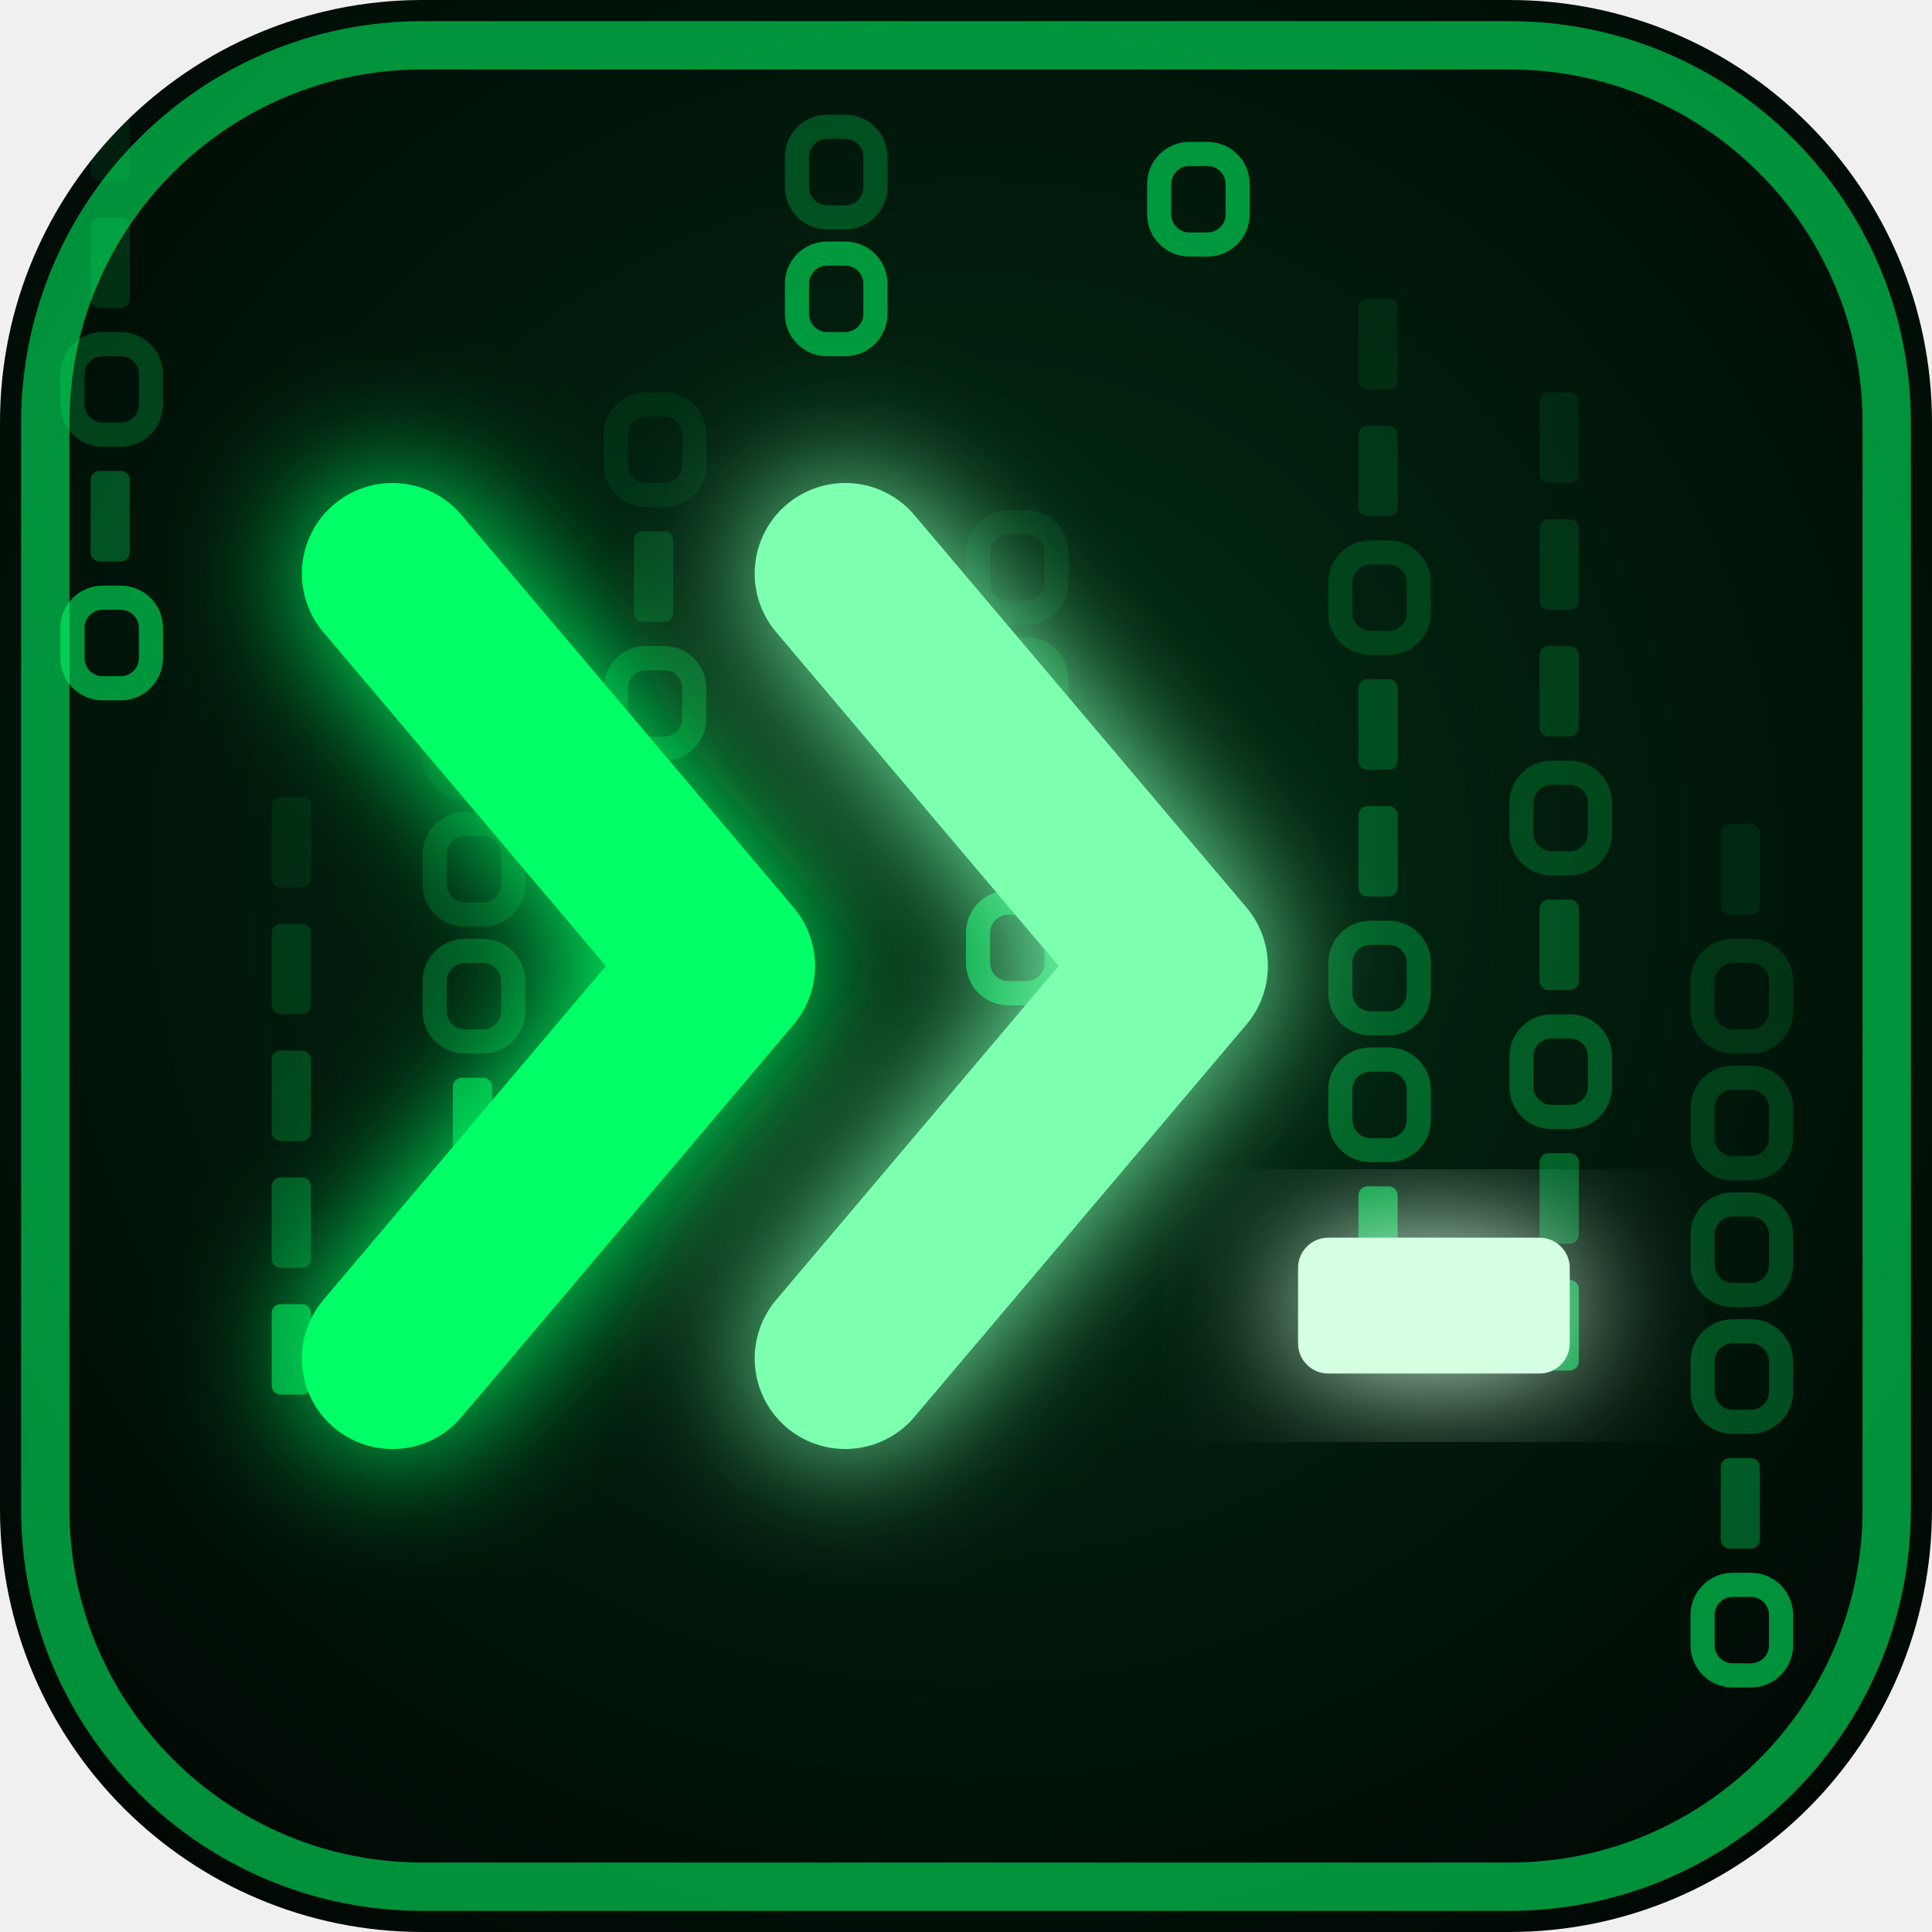
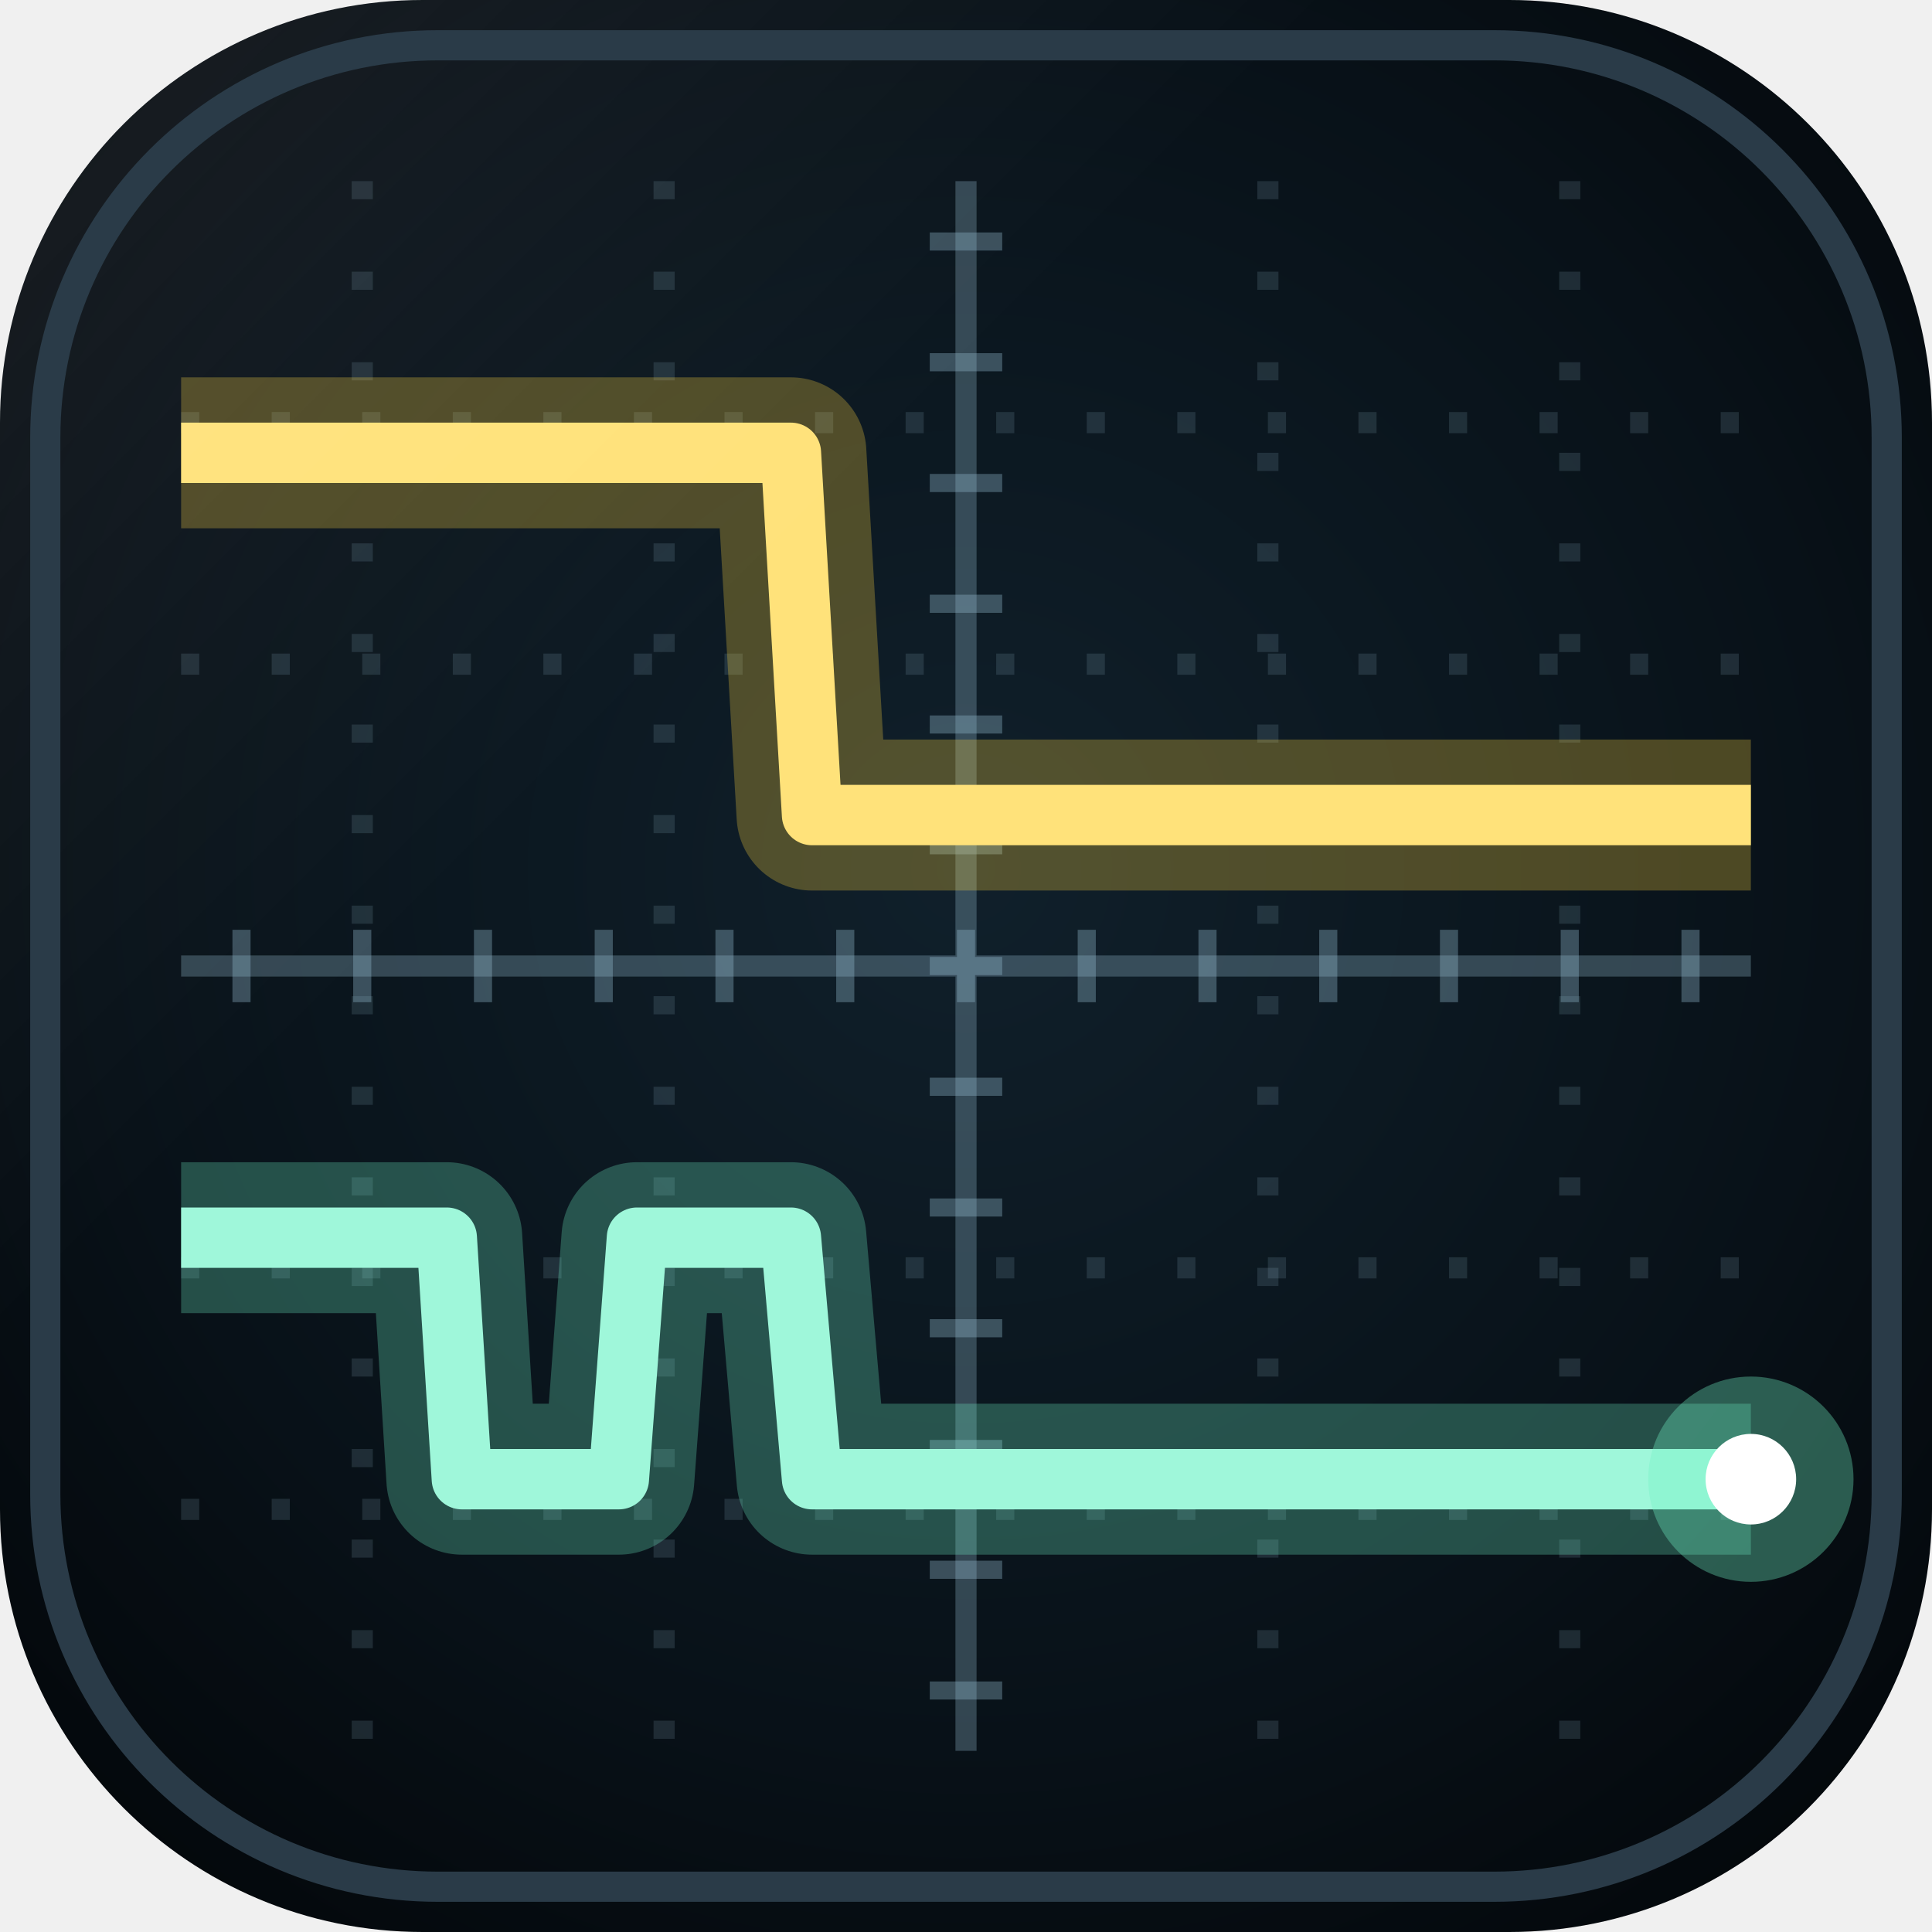
<svg xmlns="http://www.w3.org/2000/svg" viewBox="0 0 64 64">
  <defs>
-     <filter id="g" x="-50%" y="-50%" width="200%" height="200%">
-       <feGaussianBlur stdDeviation="2.2" result="b" />
-       <feMerge>
-         <feMergeNode in="b" />
-         <feMergeNode in="SourceGraphic" />
-       </feMerge>
-     </filter>
-     <radialGradient id="v" cx="50%" cy="45%" r="65%">
-       <stop offset="0" stop-color="#00ff66" stop-opacity=".16" />
-       <stop offset="1" stop-color="#00ff66" stop-opacity="0" />
+     <radialGradient id="bg" cx="50%" cy="45%" r="75%">
+       <stop offset="0" stop-color="#10202b" />
+       <stop offset=".6" stop-color="#081118" />
+       <stop offset="1" stop-color="#020406" />
    </radialGradient>
+     <linearGradient id="gl" x1="0" y1="0" x2="1" y2="1">
+       <stop offset="0" stop-color="#fff" stop-opacity=".08" />
+       <stop offset=".35" stop-color="#fff" stop-opacity="0" />
+     </linearGradient>
    <clipPath id="c">
      <rect width="64" height="64" rx="14" />
    </clipPath>
  </defs>
-   <rect width="64" height="64" rx="14" fill="#010804" />
  <g clip-path="url(#c)">
-     <rect x="3.0" y="3.0" width="1.3" height="3" rx=".3" fill="#00ff66" opacity="0.08" />
-     <rect x="3.0" y="7.2" width="1.3" height="3" rx=".3" fill="#00ff66" opacity="0.14" />
-     <rect x="2.4" y="11.4" width="2.6" height="3" rx="1" fill="none" stroke="#00ff66" stroke-width=".8" opacity="0.21" />
-     <rect x="3.0" y="15.6" width="1.3" height="3" rx=".3" fill="#00ff66" opacity="0.27" />
-     <rect x="2.4" y="19.8" width="2.6" height="3" rx="1" fill="none" stroke="#00ff66" stroke-width=".8" opacity="0.55" />
-     <rect x="9.0" y="26.4" width="1.3" height="3" rx=".3" fill="#00ff66" opacity="0.08" />
-     <rect x="9.0" y="30.6" width="1.3" height="3" rx=".3" fill="#00ff66" opacity="0.14" />
-     <rect x="9.0" y="34.8" width="1.3" height="3" rx=".3" fill="#00ff66" opacity="0.21" />
-     <rect x="9.0" y="39.0" width="1.3" height="3" rx=".3" fill="#00ff66" opacity="0.27" />
-     <rect x="9.0" y="43.2" width="1.3" height="3" rx=".3" fill="#00ff66" opacity="0.55" />
-     <rect x="14.4" y="23.1" width="2.6" height="3" rx="1" fill="none" stroke="#00ff66" stroke-width=".8" opacity="0.08" />
-     <rect x="14.4" y="27.3" width="2.6" height="3" rx="1" fill="none" stroke="#00ff66" stroke-width=".8" opacity="0.16" />
-     <rect x="14.4" y="31.5" width="2.6" height="3" rx="1" fill="none" stroke="#00ff66" stroke-width=".8" opacity="0.24" />
-     <rect x="15.0" y="35.7" width="1.3" height="3" rx=".3" fill="#00ff66" opacity="0.55" />
-     <rect x="20.4" y="13.4" width="2.6" height="3" rx="1" fill="none" stroke="#00ff66" stroke-width=".8" opacity="0.08" />
-     <rect x="21.0" y="17.6" width="1.3" height="3" rx=".3" fill="#00ff66" opacity="0.16" />
-     <rect x="20.4" y="21.8" width="2.6" height="3" rx="1" fill="none" stroke="#00ff66" stroke-width=".8" opacity="0.24" />
-     <rect x="21.0" y="26.0" width="1.3" height="3" rx=".3" fill="#00ff66" opacity="0.55" />
-     <rect x="26.4" y="4.2" width="2.6" height="3" rx="1" fill="none" stroke="#00ff66" stroke-width=".8" opacity="0.24" />
-     <rect x="26.4" y="8.4" width="2.6" height="3" rx="1" fill="none" stroke="#00ff66" stroke-width=".8" opacity="0.55" />
-     <rect x="32.4" y="17.3" width="2.6" height="3" rx="1" fill="none" stroke="#00ff66" stroke-width=".8" opacity="0.08" />
-     <rect x="32.4" y="21.5" width="2.6" height="3" rx="1" fill="none" stroke="#00ff66" stroke-width=".8" opacity="0.16" />
-     <rect x="33.0" y="25.7" width="1.3" height="3" rx=".3" fill="#00ff66" opacity="0.24" />
-     <rect x="32.4" y="29.9" width="2.6" height="3" rx="1" fill="none" stroke="#00ff66" stroke-width=".8" opacity="0.55" />
-     <rect x="38.4" y="5.1" width="2.6" height="3" rx="1" fill="none" stroke="#00ff66" stroke-width=".8" opacity="0.55" />
-     <rect x="45.0" y="9.9" width="1.3" height="3" rx=".3" fill="#00ff66" opacity="0.08" />
-     <rect x="45.0" y="14.1" width="1.3" height="3" rx=".3" fill="#00ff66" opacity="0.12" />
-     <rect x="44.4" y="18.3" width="2.6" height="3" rx="1" fill="none" stroke="#00ff66" stroke-width=".8" opacity="0.16" />
-     <rect x="45.0" y="22.5" width="1.3" height="3" rx=".3" fill="#00ff66" opacity="0.20" />
-     <rect x="45.0" y="26.7" width="1.3" height="3" rx=".3" fill="#00ff66" opacity="0.24" />
-     <rect x="44.4" y="30.9" width="2.6" height="3" rx="1" fill="none" stroke="#00ff66" stroke-width=".8" opacity="0.28" />
-     <rect x="44.4" y="35.1" width="2.6" height="3" rx="1" fill="none" stroke="#00ff66" stroke-width=".8" opacity="0.32" />
-     <rect x="45.0" y="39.3" width="1.3" height="3" rx=".3" fill="#00ff66" opacity="0.55" />
-     <rect x="51.0" y="13.0" width="1.3" height="3" rx=".3" fill="#00ff66" opacity="0.08" />
-     <rect x="51.0" y="17.2" width="1.3" height="3" rx=".3" fill="#00ff66" opacity="0.12" />
-     <rect x="51.0" y="21.4" width="1.3" height="3" rx=".3" fill="#00ff66" opacity="0.16" />
-     <rect x="50.4" y="25.6" width="2.6" height="3" rx="1" fill="none" stroke="#00ff66" stroke-width=".8" opacity="0.20" />
-     <rect x="51.0" y="29.8" width="1.3" height="3" rx=".3" fill="#00ff66" opacity="0.24" />
-     <rect x="50.4" y="34.0" width="2.6" height="3" rx="1" fill="none" stroke="#00ff66" stroke-width=".8" opacity="0.28" />
-     <rect x="51.0" y="38.2" width="1.3" height="3" rx=".3" fill="#00ff66" opacity="0.32" />
-     <rect x="51.0" y="42.4" width="1.3" height="3" rx=".3" fill="#00ff66" opacity="0.55" />
-     <rect x="57.0" y="27.3" width="1.3" height="3" rx=".3" fill="#00ff66" opacity="0.08" />
-     <rect x="56.4" y="31.5" width="2.6" height="3" rx="1" fill="none" stroke="#00ff66" stroke-width=".8" opacity="0.13" />
-     <rect x="56.4" y="35.7" width="2.6" height="3" rx="1" fill="none" stroke="#00ff66" stroke-width=".8" opacity="0.17" />
-     <rect x="56.4" y="39.9" width="2.6" height="3" rx="1" fill="none" stroke="#00ff66" stroke-width=".8" opacity="0.22" />
-     <rect x="56.4" y="44.1" width="2.6" height="3" rx="1" fill="none" stroke="#00ff66" stroke-width=".8" opacity="0.26" />
-     <rect x="57.0" y="48.3" width="1.3" height="3" rx=".3" fill="#00ff66" opacity="0.31" />
-     <rect x="56.4" y="52.5" width="2.6" height="3" rx="1" fill="none" stroke="#00ff66" stroke-width=".8" opacity="0.55" />
-     <rect width="64" height="64" fill="url(#v)" />
+     <rect width="64" height="64" fill="url(#bg)" />
+     <g transform="translate(0.0 0.0) scale(1.0)" fill="none" stroke-linejoin="round">
+       <path d="M12 6V58" stroke="#96bed2" stroke-opacity=".16" stroke-dasharray=".6 2.4" stroke-width=".7" />
+       <path d="M22 6V58" stroke="#96bed2" stroke-opacity=".16" stroke-dasharray=".6 2.4" stroke-width=".7" />
+       <path d="M42 6V58" stroke="#96bed2" stroke-opacity=".16" stroke-dasharray=".6 2.4" stroke-width=".7" />
+       <path d="M52 6V58" stroke="#96bed2" stroke-opacity=".16" stroke-dasharray=".6 2.4" stroke-width=".7" />
+       <path d="M6 14H58" stroke="#96bed2" stroke-opacity=".16" stroke-dasharray=".6 2.4" stroke-width=".7" />
+       <path d="M6 22H58" stroke="#96bed2" stroke-opacity=".16" stroke-dasharray=".6 2.4" stroke-width=".7" />
+       <path d="M6 42H58" stroke="#96bed2" stroke-opacity=".16" stroke-dasharray=".6 2.4" stroke-width=".7" />
+       <path d="M6 50H58" stroke="#96bed2" stroke-opacity=".16" stroke-dasharray=".6 2.4" stroke-width=".7" />
+       <path d="M32 6V58M6 32H58" stroke="#96bed2" stroke-opacity=".3" stroke-width=".7" />
+       <path d="M8 30.8V33.2M30.8 8H33.2" stroke="#96bed2" stroke-opacity=".35" stroke-width=".6" />
+       <path d="M12 30.8V33.2M30.8 12H33.2" stroke="#96bed2" stroke-opacity=".35" stroke-width=".6" />
+       <path d="M16 30.8V33.2M30.8 16H33.2" stroke="#96bed2" stroke-opacity=".35" stroke-width=".6" />
+       <path d="M20 30.8V33.2M30.8 20H33.2" stroke="#96bed2" stroke-opacity=".35" stroke-width=".6" />
+       <path d="M24 30.8V33.2M30.8 24H33.2" stroke="#96bed2" stroke-opacity=".35" stroke-width=".6" />
+       <path d="M28 30.8V33.2M30.8 28H33.2" stroke="#96bed2" stroke-opacity=".35" stroke-width=".6" />
+       <path d="M32 30.8V33.2M30.8 32H33.2" stroke="#96bed2" stroke-opacity=".35" stroke-width=".6" />
+       <path d="M36 30.8V33.2M30.8 36H33.2" stroke="#96bed2" stroke-opacity=".35" stroke-width=".6" />
+       <path d="M40 30.8V33.2M30.8 40H33.2" stroke="#96bed2" stroke-opacity=".35" stroke-width=".6" />
+       <path d="M44 30.8V33.2M30.8 44H33.2" stroke="#96bed2" stroke-opacity=".35" stroke-width=".6" />
+       <path d="M48 30.8V33.2M30.8 48H33.2" stroke="#96bed2" stroke-opacity=".35" stroke-width=".6" />
+       <path d="M52 30.8V33.2M30.8 52H33.2" stroke="#96bed2" stroke-opacity=".35" stroke-width=".6" />
+       <path d="M56 30.8V33.2M30.8 56H33.2" stroke="#96bed2" stroke-opacity=".35" stroke-width=".6" />
+       <path d="M6 15L26.2 15L26.9 27L58 27" stroke="#ffd23d" stroke-opacity=".28" stroke-width="5" />
+       <path d="M6 15L26.2 15L26.9 27L58 27" stroke="#ffe27a" stroke-width="2" />
+       <path d="M6 41L14.8 41L15.3 49L20.5 49L21.1 41L26.2 41L26.9 49L58 49" stroke="#6ff0c4" stroke-opacity=".28" stroke-width="5" />
+       <path d="M6 41L14.8 41L15.3 49L20.5 49L21.1 41L26.2 41L26.9 49L58 49" stroke="#9ff7da" stroke-width="2" />
+       <circle cx="58" cy="49" r="3.4" fill="#6ff0c4" fill-opacity=".35" />
+       <circle cx="58" cy="49" r="1.5" fill="#fff" />
+     </g>
+     <rect width="64" height="64" fill="url(#gl)" />
  </g>
-   <g>
-     <g filter="url(#g)" fill="none" stroke-linecap="round" stroke-linejoin="round" stroke-width="6">
-       <path d="M13 19l11 13-11 13" stroke="#00ff66" />
-       <path d="M28 19l11 13-11 13" stroke="#7dffb0" />
-     </g>
-     <rect x="43" y="41" width="9" height="4.5" rx="1" fill="#d4ffe2" filter="url(#g)" />
-   </g>
-   <rect x="1.5" y="1.5" width="61" height="61" rx="12.5" fill="none" stroke="#00ff66" stroke-opacity=".55" stroke-width="1.6" />
+   <rect x="1.5" y="1.5" width="61" height="61" rx="13" fill="none" stroke="#2a3b48" stroke-width="1" />
</svg>
